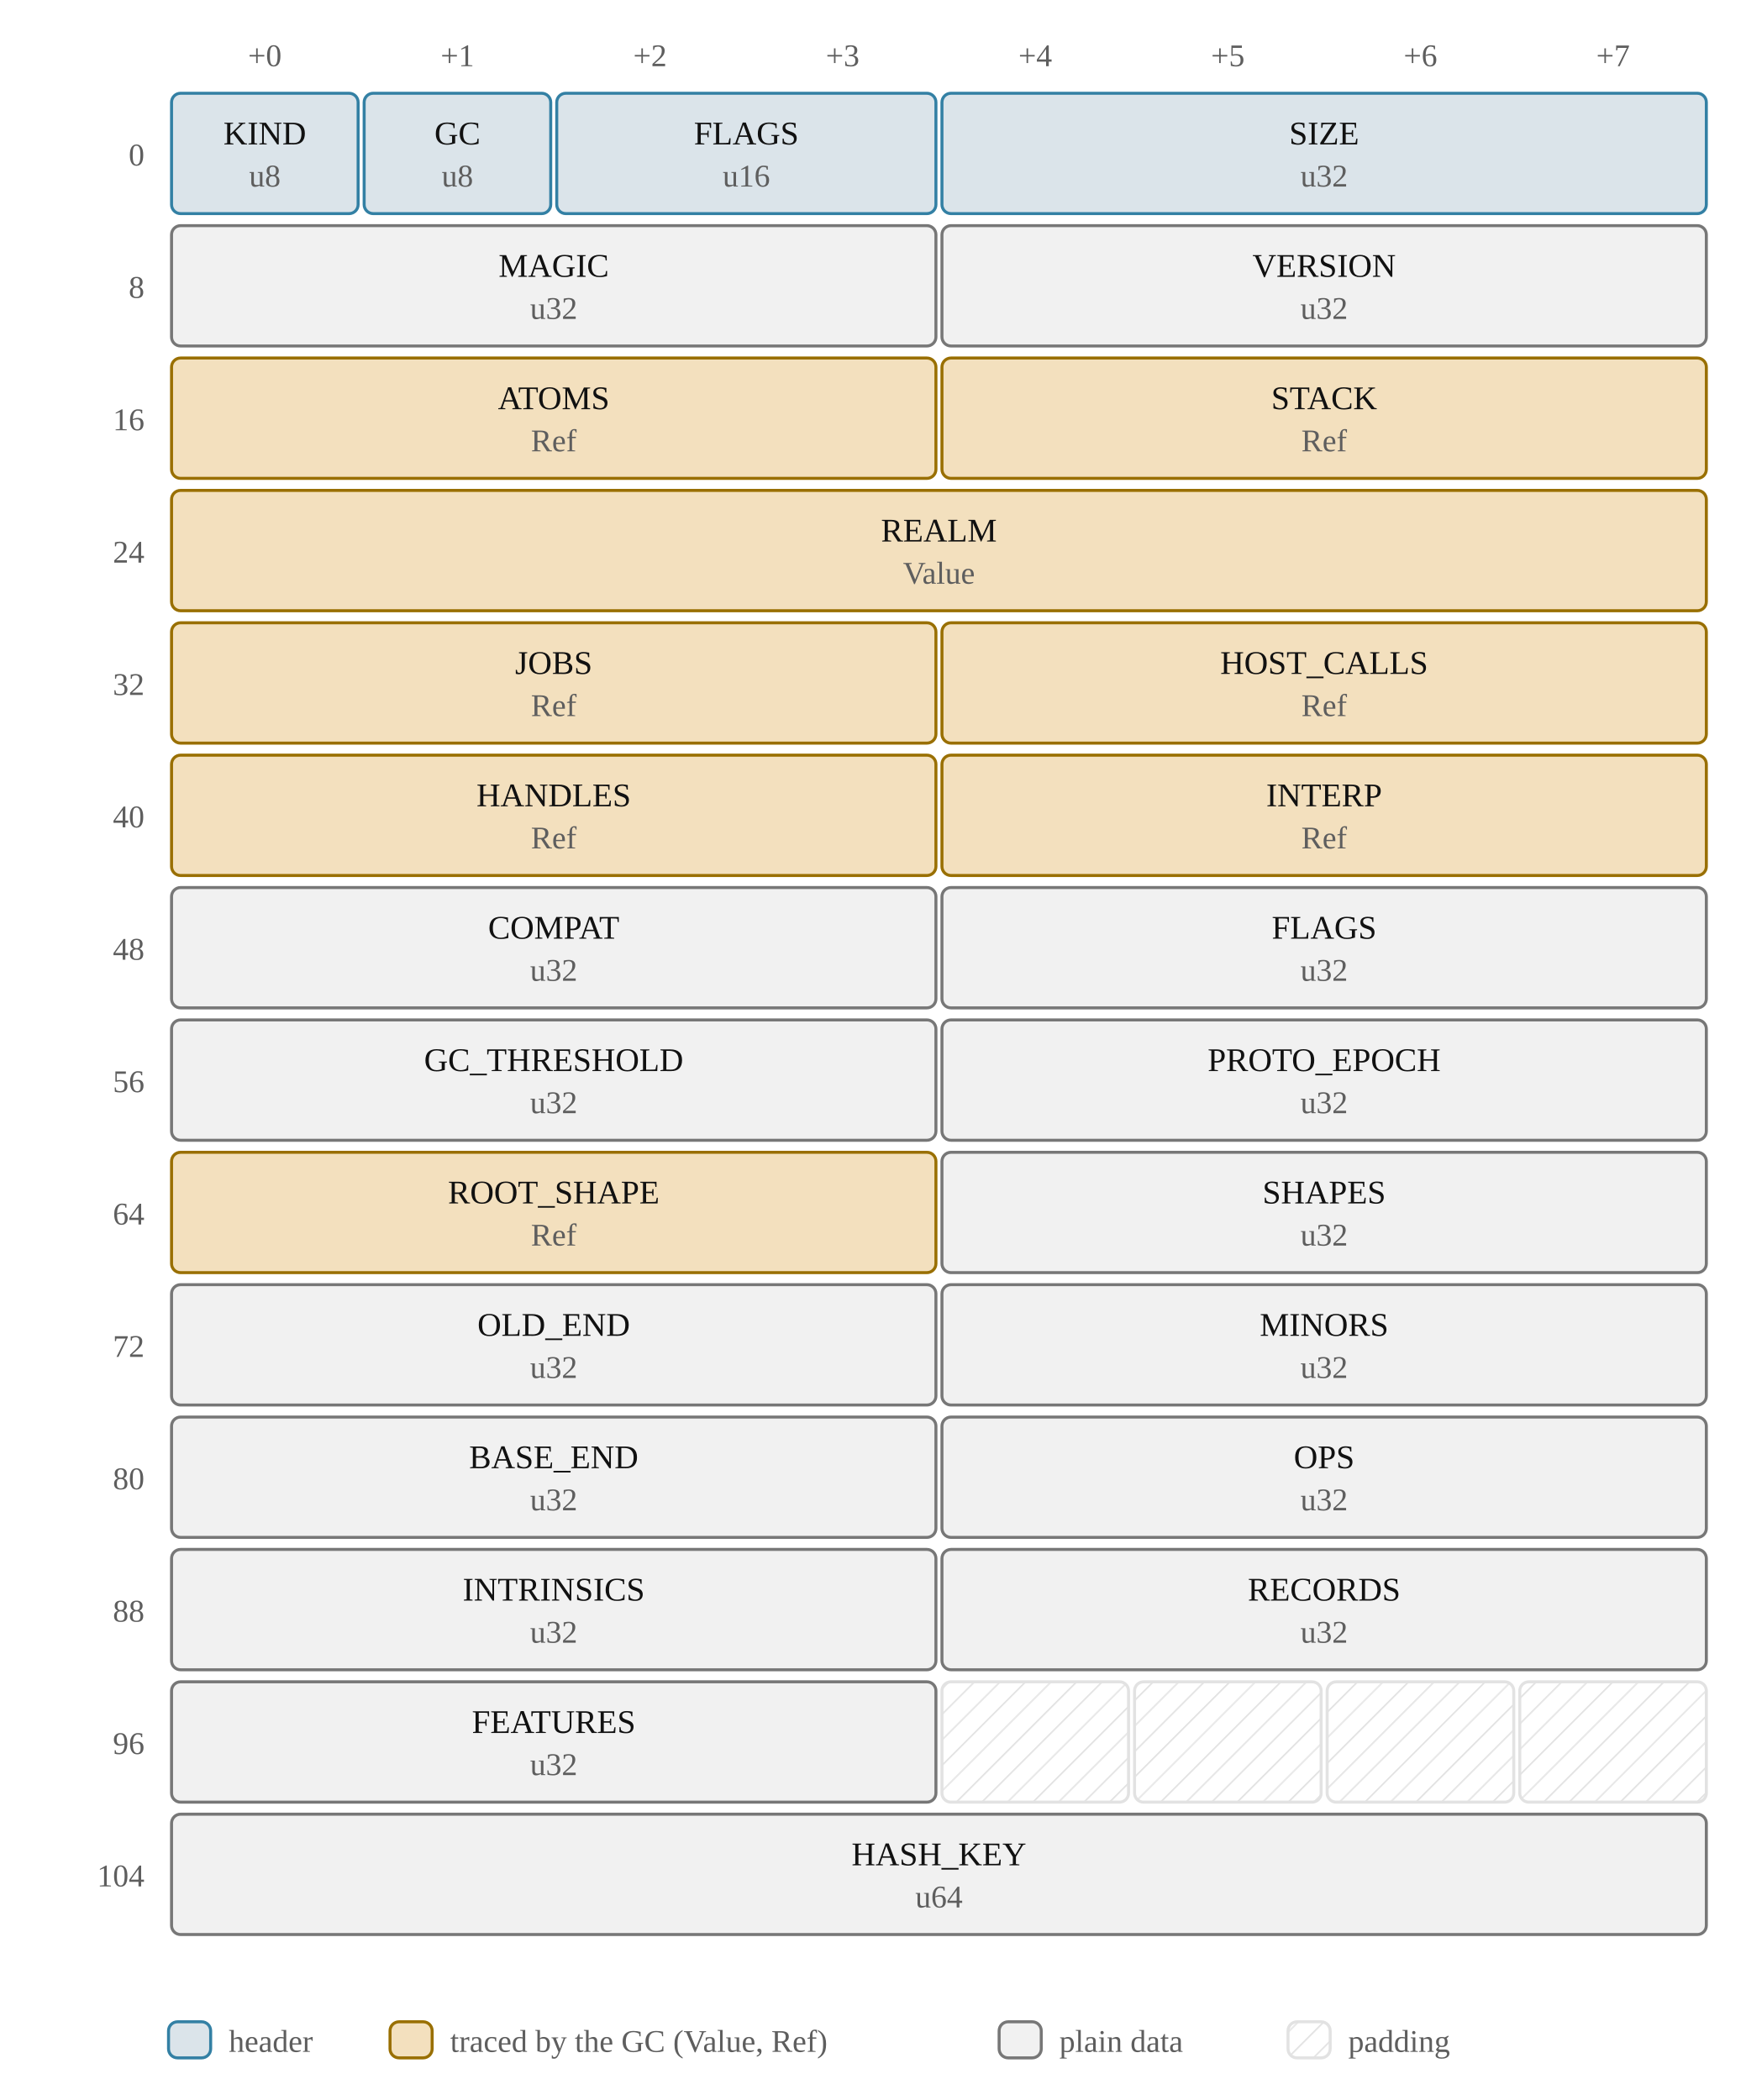
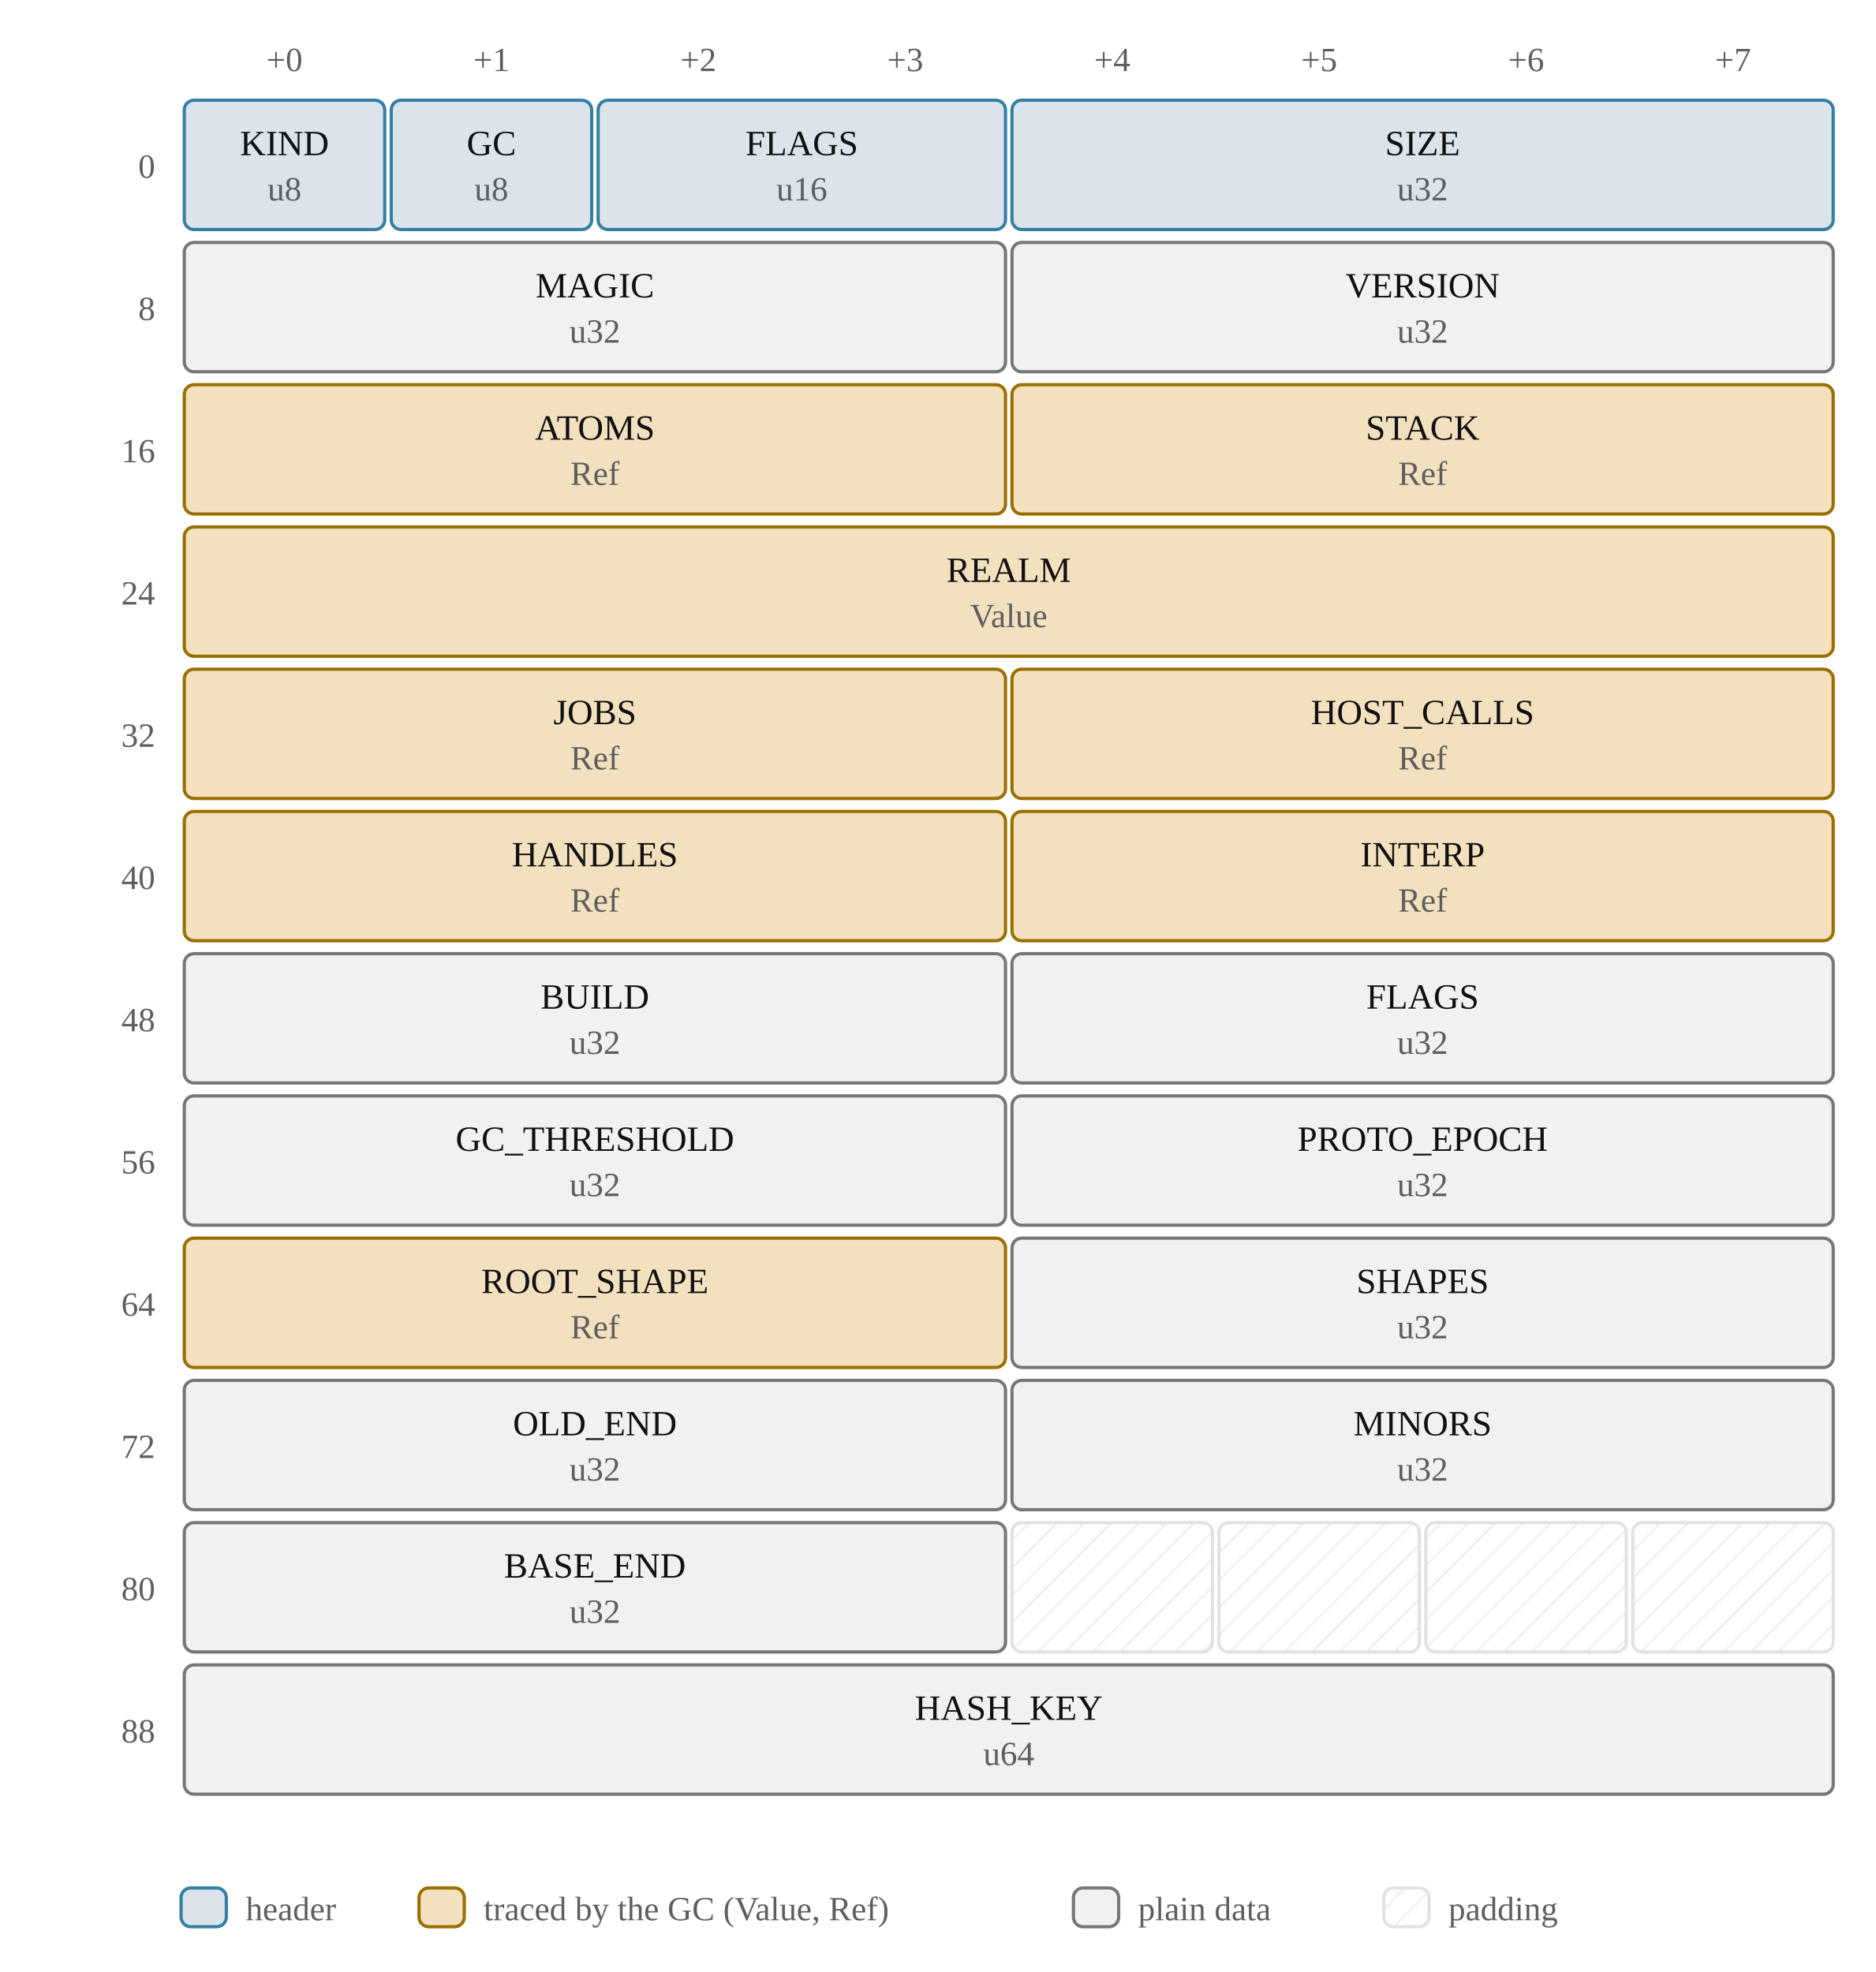
- <svg xmlns="http://www.w3.org/2000/svg" class="dg-cell-Roots" viewBox="0 0 580 698" width="580" height="698" role="img" aria-label="Layout of the Roots cell">
+ <svg xmlns="http://www.w3.org/2000/svg" class="dg-cell-Roots" viewBox="0 0 580 610" width="580" height="610" role="img" aria-label="Layout of the Roots cell">
  <style>
  .dg-cell-Roots text { font-family: var(--semantic-font-family-ui, "Mallos Serif", Georgia, serif); font-size: 12px; fill: var(--semantic-color-text-primary, #111111); }
  .dg-cell-Roots .mono { font-family: var(--semantic-font-family-code, "Commit Mono", ui-monospace, Menlo, monospace); font-size: 11px; }
  .dg-cell-Roots .small { font-size: 10.5px; fill: var(--semantic-color-text-secondary, #5e5e5e); }
  .dg-cell-Roots .label { font-weight: 600; }
  .dg-cell-Roots .title { font-weight: 600; font-size: 13px; }
  .dg-cell-Roots .box, .dg-cell-Roots .host { fill: var(--semantic-color-background-surface, #f1f1f1); stroke: var(--semantic-color-border-primary, #777777); }
  .dg-cell-Roots .hdr, .dg-cell-Roots .engine { fill: var(--semantic-color-background-fill-secondary-information, #dbe4ea); stroke: var(--semantic-color-border-information, #3380a4); }
  .dg-cell-Roots .traced, .dg-cell-Roots .arena { fill: var(--semantic-color-background-fill-secondary-warning, #f3e0be); stroke: var(--semantic-color-border-warning, #996f00); }
  .dg-cell-Roots .tag { fill: var(--semantic-color-background-fill-secondary-positive, #dae6df); stroke: var(--semantic-color-border-positive, #378960); }
  .dg-cell-Roots .cell { fill: var(--semantic-color-background-canvas, #f8f8f8); stroke: var(--semantic-color-border-warning, #996f00); }
  .dg-cell-Roots .pad { fill: url(#cell-Roots-hatch); stroke: var(--semantic-color-border-secondary, #e2e2e2); }
  .dg-cell-Roots .tail { fill: var(--semantic-color-background-surface, #f1f1f1); stroke: var(--semantic-color-border-primary, #777777); stroke-dasharray: 4 3; }
  .dg-cell-Roots .zero { fill: var(--semantic-color-background-canvas, #f8f8f8); stroke: var(--semantic-color-border-primary, #777777); stroke-dasharray: 4 3; }
  .dg-cell-Roots .dead { fill: var(--semantic-color-background-surface, #f1f1f1); stroke: var(--semantic-color-border-secondary, #e2e2e2); stroke-dasharray: 3 2; }
  .dg-cell-Roots .opt { stroke-dasharray: 3 2; }
  .dg-cell-Roots .rule { stroke: var(--semantic-color-text-secondary, #5e5e5e); stroke-width: 1.2; }
  .dg-cell-Roots .dash { stroke: var(--semantic-color-text-secondary, #5e5e5e); stroke-width: 1.2; stroke-dasharray: 4 3; }
  .dg-cell-Roots .arrow { stroke: var(--semantic-color-text-secondary, #5e5e5e); fill: none; stroke-width: 1.3; marker-end: url(#cell-Roots-a); }
  .dg-cell-Roots .faint { stroke: var(--semantic-color-border-primary, #777777); fill: none; stroke-width: 1.1; stroke-dasharray: 4 3; marker-end: url(#cell-Roots-a); }
  .dg-cell-Roots .head { fill: var(--semantic-color-text-secondary, #5e5e5e); }
  .dg-cell-Roots .hatch { stroke: var(--semantic-color-border-secondary, #e2e2e2); }
  @media (prefers-color-scheme: dark) {
    .dg-cell-Roots text { fill: var(--semantic-color-text-primary, #f6f6f6); }
    .dg-cell-Roots .small { fill: var(--semantic-color-text-secondary, #ababab); }
    .dg-cell-Roots .box, .dg-cell-Roots .host { fill: var(--semantic-color-background-surface, #2e2e2e); stroke: var(--semantic-color-border-primary, #919191); }
    .dg-cell-Roots .hdr, .dg-cell-Roots .engine { fill: var(--semantic-color-background-fill-secondary-information, #1e313b); stroke: var(--semantic-color-border-information, #4c9bc1); }
    .dg-cell-Roots .traced, .dg-cell-Roots .arena { fill: var(--semantic-color-background-fill-secondary-warning, #3b2b0c); stroke: var(--semantic-color-border-warning, #b8880c); }
    .dg-cell-Roots .tag { fill: var(--semantic-color-background-fill-secondary-positive, #1f3328); stroke: var(--semantic-color-border-positive, #4da578); }
    .dg-cell-Roots .cell { fill: var(--semantic-color-background-canvas, #161616); stroke: var(--semantic-color-border-warning, #b8880c); }
    .dg-cell-Roots .pad { stroke: var(--semantic-color-border-secondary, #464646); }
    .dg-cell-Roots .tail { fill: var(--semantic-color-background-surface, #2e2e2e); stroke: var(--semantic-color-border-primary, #919191); }
    .dg-cell-Roots .zero { fill: var(--semantic-color-background-canvas, #161616); stroke: var(--semantic-color-border-primary, #919191); }
    .dg-cell-Roots .dead { fill: var(--semantic-color-background-surface, #2e2e2e); stroke: var(--semantic-color-border-secondary, #464646); }
    .dg-cell-Roots .rule { stroke: var(--semantic-color-text-secondary, #ababab); }
    .dg-cell-Roots .dash { stroke: var(--semantic-color-text-secondary, #ababab); }
    .dg-cell-Roots .arrow { stroke: var(--semantic-color-text-secondary, #ababab); }
    .dg-cell-Roots .faint { stroke: var(--semantic-color-border-primary, #919191); }
    .dg-cell-Roots .head { fill: var(--semantic-color-text-secondary, #ababab); }
    .dg-cell-Roots .hatch { stroke: var(--semantic-color-border-secondary, #464646); }
  }
</style>
  <defs>
    <pattern id="cell-Roots-hatch" width="6" height="6" patternUnits="userSpaceOnUse" patternTransform="rotate(45)">
      <line x1="0" y1="0" x2="0" y2="6" class="hatch" />
    </pattern>
    <marker id="cell-Roots-a" viewBox="0 0 10 10" refX="9" refY="5" markerWidth="7" markerHeight="7" orient="auto-start-reverse">
      <path class="head" d="M0 0 L10 5 L0 10 z" />
    </marker>
  </defs>
  <text class="small mono" x="88" y="22" text-anchor="middle">+0</text>
  <text class="small mono" x="152" y="22" text-anchor="middle">+1</text>
  <text class="small mono" x="216" y="22" text-anchor="middle">+2</text>
  <text class="small mono" x="280" y="22" text-anchor="middle">+3</text>
  <text class="small mono" x="344" y="22" text-anchor="middle">+4</text>
  <text class="small mono" x="408" y="22" text-anchor="middle">+5</text>
  <text class="small mono" x="472" y="22" text-anchor="middle">+6</text>
  <text class="small mono" x="536" y="22" text-anchor="middle">+7</text>
  <text class="small mono" x="48" y="55" text-anchor="end">0</text>
  <text class="small mono" x="48" y="99" text-anchor="end">8</text>
  <text class="small mono" x="48" y="143" text-anchor="end">16</text>
  <text class="small mono" x="48" y="187" text-anchor="end">24</text>
  <text class="small mono" x="48" y="231" text-anchor="end">32</text>
  <text class="small mono" x="48" y="275" text-anchor="end">40</text>
  <text class="small mono" x="48" y="319" text-anchor="end">48</text>
  <text class="small mono" x="48" y="363" text-anchor="end">56</text>
  <text class="small mono" x="48" y="407" text-anchor="end">64</text>
  <text class="small mono" x="48" y="451" text-anchor="end">72</text>
  <text class="small mono" x="48" y="495" text-anchor="end">80</text>
  <text class="small mono" x="48" y="539" text-anchor="end">88</text>
-   <text class="small mono" x="48" y="583" text-anchor="end">96</text>
-   <text class="small mono" x="48" y="627" text-anchor="end">104</text>
  <rect class="hdr" x="57" y="31" width="62" height="40" rx="3" />
  <text class="mono" x="88" y="48" text-anchor="middle">KIND</text>
  <text class="small" x="88" y="62" text-anchor="middle">u8</text>
  <rect class="hdr" x="121" y="31" width="62" height="40" rx="3" />
  <text class="mono" x="152" y="48" text-anchor="middle">GC</text>
  <text class="small" x="152" y="62" text-anchor="middle">u8</text>
  <rect class="hdr" x="185" y="31" width="126" height="40" rx="3" />
  <text class="mono" x="248" y="48" text-anchor="middle">FLAGS</text>
  <text class="small" x="248" y="62" text-anchor="middle">u16</text>
  <rect class="hdr" x="313" y="31" width="254" height="40" rx="3" />
  <text class="mono" x="440" y="48" text-anchor="middle">SIZE</text>
  <text class="small" x="440" y="62" text-anchor="middle">u32</text>
  <rect class="box" x="57" y="75" width="254" height="40" rx="3" />
  <text class="mono" x="184" y="92" text-anchor="middle">MAGIC</text>
  <text class="small" x="184" y="106" text-anchor="middle">u32</text>
  <rect class="box" x="313" y="75" width="254" height="40" rx="3" />
  <text class="mono" x="440" y="92" text-anchor="middle">VERSION</text>
  <text class="small" x="440" y="106" text-anchor="middle">u32</text>
  <rect class="traced" x="57" y="119" width="254" height="40" rx="3" />
  <text class="mono" x="184" y="136" text-anchor="middle">ATOMS</text>
  <text class="small" x="184" y="150" text-anchor="middle">Ref</text>
  <rect class="traced" x="313" y="119" width="254" height="40" rx="3" />
  <text class="mono" x="440" y="136" text-anchor="middle">STACK</text>
  <text class="small" x="440" y="150" text-anchor="middle">Ref</text>
  <rect class="traced" x="57" y="163" width="510" height="40" rx="3" />
  <text class="mono" x="312" y="180" text-anchor="middle">REALM</text>
  <text class="small" x="312" y="194" text-anchor="middle">Value</text>
  <rect class="traced" x="57" y="207" width="254" height="40" rx="3" />
  <text class="mono" x="184" y="224" text-anchor="middle">JOBS</text>
  <text class="small" x="184" y="238" text-anchor="middle">Ref</text>
  <rect class="traced" x="313" y="207" width="254" height="40" rx="3" />
  <text class="mono" x="440" y="224" text-anchor="middle">HOST_CALLS</text>
  <text class="small" x="440" y="238" text-anchor="middle">Ref</text>
  <rect class="traced" x="57" y="251" width="254" height="40" rx="3" />
  <text class="mono" x="184" y="268" text-anchor="middle">HANDLES</text>
  <text class="small" x="184" y="282" text-anchor="middle">Ref</text>
  <rect class="traced" x="313" y="251" width="254" height="40" rx="3" />
  <text class="mono" x="440" y="268" text-anchor="middle">INTERP</text>
  <text class="small" x="440" y="282" text-anchor="middle">Ref</text>
  <rect class="box" x="57" y="295" width="254" height="40" rx="3" />
-   <text class="mono" x="184" y="312" text-anchor="middle">COMPAT</text>
+   <text class="mono" x="184" y="312" text-anchor="middle">BUILD</text>
  <text class="small" x="184" y="326" text-anchor="middle">u32</text>
  <rect class="box" x="313" y="295" width="254" height="40" rx="3" />
  <text class="mono" x="440" y="312" text-anchor="middle">FLAGS</text>
  <text class="small" x="440" y="326" text-anchor="middle">u32</text>
  <rect class="box" x="57" y="339" width="254" height="40" rx="3" />
  <text class="mono" x="184" y="356" text-anchor="middle">GC_THRESHOLD</text>
  <text class="small" x="184" y="370" text-anchor="middle">u32</text>
  <rect class="box" x="313" y="339" width="254" height="40" rx="3" />
  <text class="mono" x="440" y="356" text-anchor="middle">PROTO_EPOCH</text>
  <text class="small" x="440" y="370" text-anchor="middle">u32</text>
  <rect class="traced" x="57" y="383" width="254" height="40" rx="3" />
  <text class="mono" x="184" y="400" text-anchor="middle">ROOT_SHAPE</text>
  <text class="small" x="184" y="414" text-anchor="middle">Ref</text>
  <rect class="box" x="313" y="383" width="254" height="40" rx="3" />
  <text class="mono" x="440" y="400" text-anchor="middle">SHAPES</text>
  <text class="small" x="440" y="414" text-anchor="middle">u32</text>
  <rect class="box" x="57" y="427" width="254" height="40" rx="3" />
  <text class="mono" x="184" y="444" text-anchor="middle">OLD_END</text>
  <text class="small" x="184" y="458" text-anchor="middle">u32</text>
  <rect class="box" x="313" y="427" width="254" height="40" rx="3" />
  <text class="mono" x="440" y="444" text-anchor="middle">MINORS</text>
  <text class="small" x="440" y="458" text-anchor="middle">u32</text>
  <rect class="box" x="57" y="471" width="254" height="40" rx="3" />
  <text class="mono" x="184" y="488" text-anchor="middle">BASE_END</text>
  <text class="small" x="184" y="502" text-anchor="middle">u32</text>
-   <rect class="box" x="313" y="471" width="254" height="40" rx="3" />
-   <text class="mono" x="440" y="488" text-anchor="middle">OPS</text>
-   <text class="small" x="440" y="502" text-anchor="middle">u32</text>
-   <rect class="box" x="57" y="515" width="254" height="40" rx="3" />
-   <text class="mono" x="184" y="532" text-anchor="middle">INTRINSICS</text>
-   <text class="small" x="184" y="546" text-anchor="middle">u32</text>
-   <rect class="box" x="313" y="515" width="254" height="40" rx="3" />
-   <text class="mono" x="440" y="532" text-anchor="middle">RECORDS</text>
-   <text class="small" x="440" y="546" text-anchor="middle">u32</text>
-   <rect class="box" x="57" y="559" width="254" height="40" rx="3" />
-   <text class="mono" x="184" y="576" text-anchor="middle">FEATURES</text>
-   <text class="small" x="184" y="590" text-anchor="middle">u32</text>
-   <rect class="box" x="57" y="603" width="510" height="40" rx="3" />
-   <text class="mono" x="312" y="620" text-anchor="middle">HASH_KEY</text>
-   <text class="small" x="312" y="634" text-anchor="middle">u64</text>
-   <rect class="pad" x="313" y="559" width="62" height="40" rx="3" />
-   <rect class="pad" x="377" y="559" width="62" height="40" rx="3" />
-   <rect class="pad" x="441" y="559" width="62" height="40" rx="3" />
-   <rect class="pad" x="505" y="559" width="62" height="40" rx="3" />
-   <rect class="hdr" x="56" y="672" width="14" height="12" rx="3" />
-   <text class="small" x="76" y="682" text-anchor="start">header</text>
-   <rect class="traced" x="129.6" y="672" width="14" height="12" rx="3" />
-   <text class="small" x="149.6" y="682" text-anchor="start">traced by the GC (Value, Ref)</text>
-   <rect class="box" x="332" y="672" width="14" height="12" rx="3" />
-   <text class="small" x="352" y="682" text-anchor="start">plain data</text>
-   <rect class="pad" x="428" y="672" width="14" height="12" rx="3" />
-   <text class="small" x="448" y="682" text-anchor="start">padding</text>
+   <rect class="box" x="57" y="515" width="510" height="40" rx="3" />
+   <text class="mono" x="312" y="532" text-anchor="middle">HASH_KEY</text>
+   <text class="small" x="312" y="546" text-anchor="middle">u64</text>
+   <rect class="pad" x="313" y="471" width="62" height="40" rx="3" />
+   <rect class="pad" x="377" y="471" width="62" height="40" rx="3" />
+   <rect class="pad" x="441" y="471" width="62" height="40" rx="3" />
+   <rect class="pad" x="505" y="471" width="62" height="40" rx="3" />
+   <rect class="hdr" x="56" y="584" width="14" height="12" rx="3" />
+   <text class="small" x="76" y="594" text-anchor="start">header</text>
+   <rect class="traced" x="129.6" y="584" width="14" height="12" rx="3" />
+   <text class="small" x="149.6" y="594" text-anchor="start">traced by the GC (Value, Ref)</text>
+   <rect class="box" x="332" y="584" width="14" height="12" rx="3" />
+   <text class="small" x="352" y="594" text-anchor="start">plain data</text>
+   <rect class="pad" x="428" y="584" width="14" height="12" rx="3" />
+   <text class="small" x="448" y="594" text-anchor="start">padding</text>
</svg>
